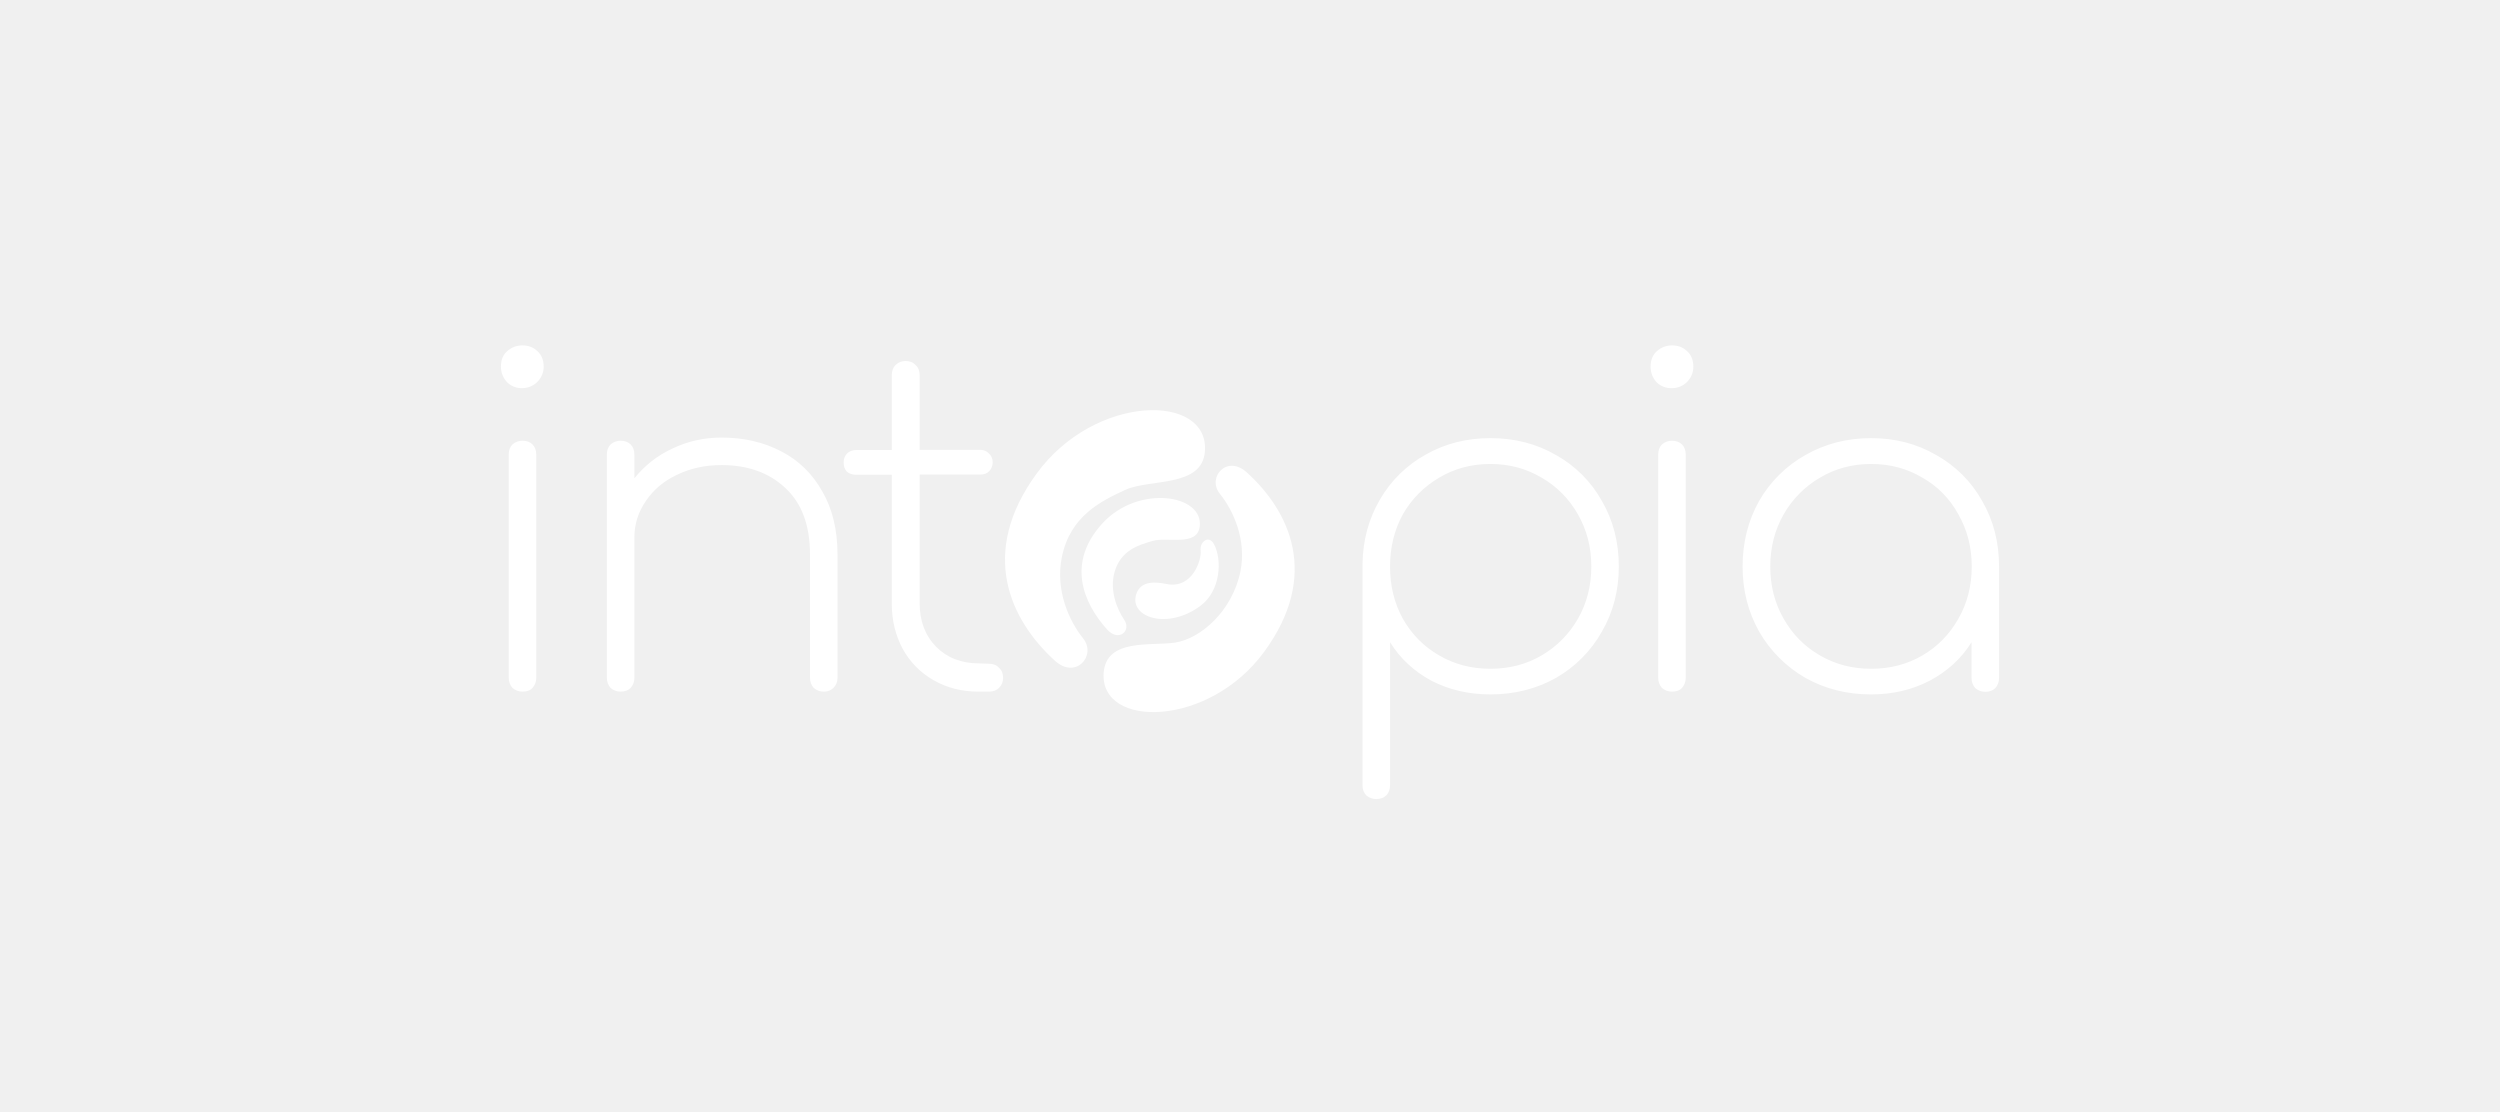
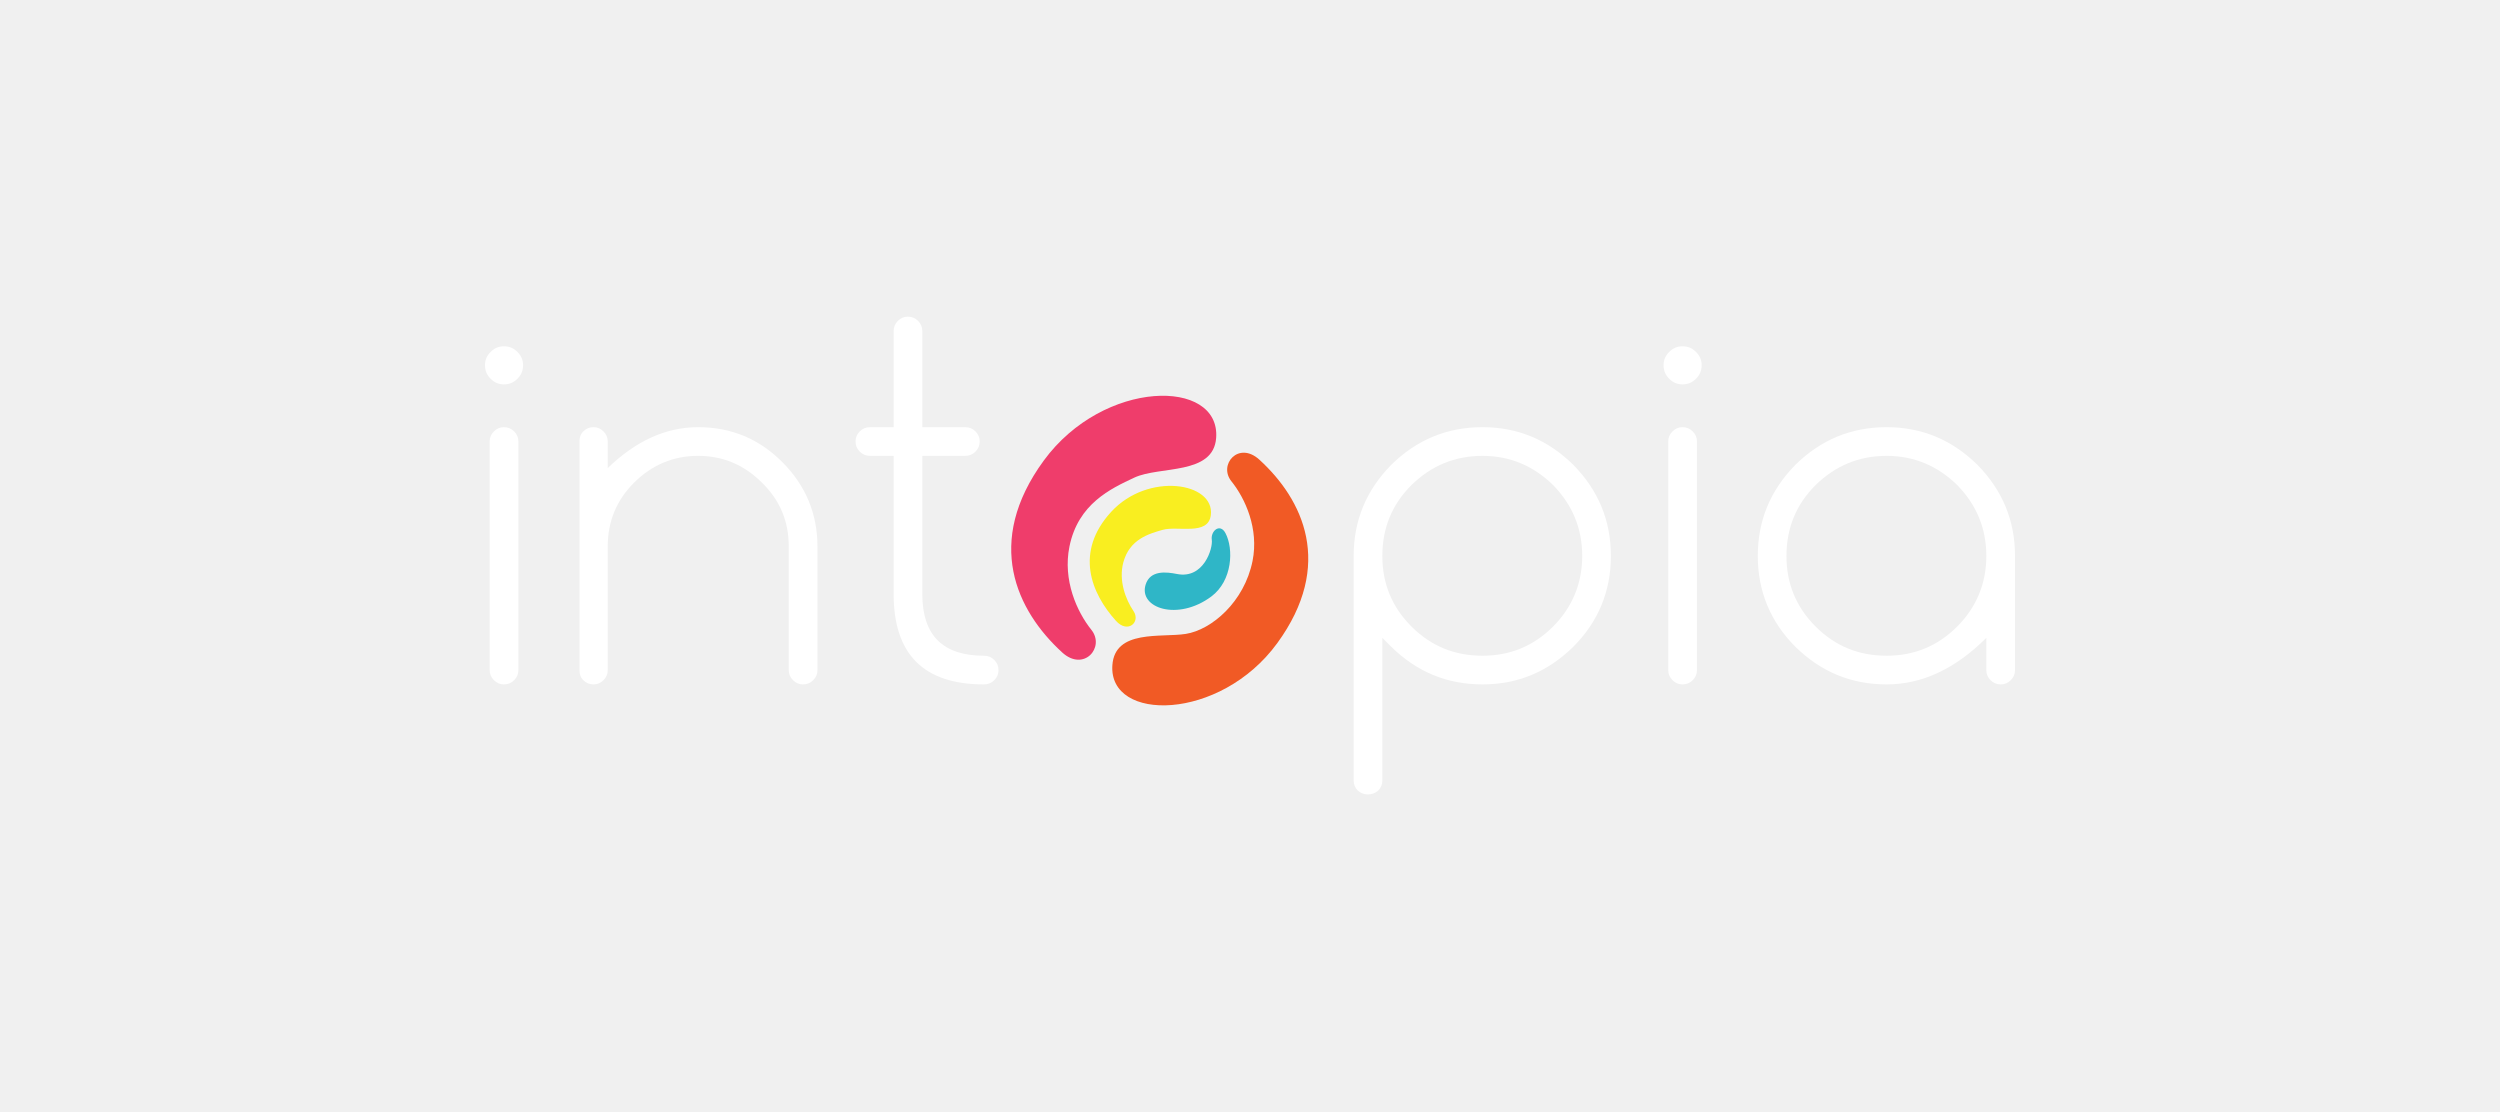
<svg xmlns="http://www.w3.org/2000/svg" viewBox="0 0 450 200" fill-rule="evenodd" clip-rule="evenodd" stroke-linejoin="round" stroke-miterlimit="2">
-   <path d="M216.888 81.205c-.469 6.624-9.936 4.918-14.385 6.992-4.148 1.94-9.869 4.583-11.374 12.11-1.204 5.921 1.305 11.474 3.847 14.619 2.442 3.078-1.338 7.46-5.118 3.98-8.029-7.325-13.75-19.335-3.245-33.686 10.504-14.385 31.01-14.485 30.275-4.015m-18.232 39.943c.435-6.322 8.564-4.817 12.88-5.486 4.549-.703 10.27-5.62 11.741-12.813 1.138-5.653-1.271-10.972-3.713-13.983-2.342-2.91 1.271-7.125 4.884-3.813 7.694 6.991 13.18 18.465 3.145 32.215-10.003 13.749-29.606 13.882-28.937 3.88" fill="#fff" fill-rule="nonzero" />
-   <path d="M215.951 94.787c-.468 3.647-5.854 1.807-8.464 2.576-2.442.703-5.787 1.64-6.89 5.687-.87 3.178.4 6.523 1.772 8.53 1.305 1.94-.97 4.048-3.077 1.74-4.383-4.85-7.327-12.076-.837-19.135 6.457-7.025 18.232-5.185 17.496.602" fill="#fff" fill-rule="nonzero" />
-   <path d="M204.51 106.998c.803-2.61 3.647-2.242 5.486-1.874 4.717.937 6.323-4.516 6.122-5.988-.234-1.539 1.439-2.977 2.409-1.17 1.472 2.776 1.238 8.362-2.476 11.106-5.92 4.382-12.812 2.04-11.54-2.074M94.048 124.493a2.677 2.677 0 01-1.806-.669 2.677 2.677 0 01-.67-1.806v-40.21c0-.77.235-1.372.67-1.807a2.677 2.677 0 011.806-.669c.77 0 1.372.234 1.806.67.435.434.67 1.036.67 1.806v40.21a2.677 2.677 0 01-.67 1.806c-.434.469-1.037.67-1.806.67zm-.067-54.628a3.681 3.681 0 01-2.71-1.07c-.736-.803-1.103-1.74-1.103-2.81 0-1.238.4-2.175 1.17-2.81.77-.67 1.673-1.004 2.71-1.004s1.94.334 2.643 1.003c.77.67 1.17 1.606 1.17 2.81l.001.04a3.86 3.86 0 01-3.84 3.841h-.04zm35.895 8.898c4.014 0 7.594.837 10.738 2.476 3.178 1.64 5.654 4.081 7.427 7.26 1.806 3.144 2.71 6.89 2.71 11.306v22.213c0 .702-.235 1.305-.736 1.806a2.341 2.341 0 01-1.74.67 2.677 2.677 0 01-1.806-.67 2.677 2.677 0 01-.67-1.806V99.805c0-5.218-1.471-9.233-4.449-11.976-2.91-2.743-6.757-4.115-11.474-4.115-2.91 0-5.587.57-7.995 1.74-2.375 1.104-4.249 2.676-5.62 4.717-1.372 1.974-2.074 4.181-2.074 6.59v25.257a2.677 2.677 0 01-.67 1.806c-.434.435-1.036.67-1.806.67a2.677 2.677 0 01-1.806-.67 2.677 2.677 0 01-.67-1.806v-40.21c0-.77.235-1.372.67-1.807a2.677 2.677 0 011.806-.669c.77 0 1.372.234 1.807.67.434.434.669 1.036.669 1.806v4.282c1.873-2.309 4.148-4.115 6.857-5.353 2.71-1.305 5.654-1.974 8.832-1.974zm48.139 40.712c.769 0 1.371.235 1.806.736.502.435.736 1.037.736 1.807 0 .702-.234 1.305-.736 1.806-.435.435-1.037.67-1.806.67h-1.907c-3.011 0-5.72-.703-8.096-2.075-2.375-1.371-4.215-3.245-5.52-5.62-1.304-2.408-1.973-5.152-1.973-8.162V85.454h-6.457c-.669 0-1.204-.2-1.639-.569-.401-.435-.569-1.003-.569-1.639 0-.636.201-1.17.57-1.572a2.273 2.273 0 011.638-.67h6.457v-13.48c0-.77.234-1.372.669-1.807.502-.502 1.104-.736 1.806-.736.77 0 1.372.234 1.807.736.501.435.736 1.037.736 1.806v13.448h10.905c.67 0 1.171.234 1.573.67.434.4.669.903.669 1.572s-.235 1.204-.67 1.639c-.4.401-.903.568-1.572.568h-10.905v23.183c0 3.178 1.003 5.821 2.977 7.828 1.974 1.974 4.55 2.978 7.694 2.978l1.807.066zm90.255-40.611c4.35 0 8.297 1.003 11.809 3.044a21.323 21.323 0 018.263 8.263c2.04 3.512 3.044 7.46 3.044 11.809 0 4.282-1.003 8.196-3.044 11.708a21.955 21.955 0 01-8.263 8.33c-3.512 1.974-7.46 2.977-11.809 2.977-3.914 0-7.46-.836-10.638-2.475-3.144-1.706-5.62-4.015-7.426-6.925v25.759c0 .769-.234 1.371-.67 1.806-.434.435-1.036.67-1.806.67a2.677 2.677 0 01-1.806-.67c-.435-.435-.67-1.037-.67-1.806v-39.876c.068-4.249 1.105-8.096 3.145-11.575 1.966-3.4 4.823-6.2 8.263-8.095 3.48-1.974 7.36-2.944 11.608-2.944zm0 41.515c3.412 0 6.49-.803 9.233-2.409 2.743-1.606 4.918-3.814 6.523-6.59 1.606-2.81 2.41-5.955 2.41-9.4 0-3.48-.804-6.59-2.41-9.4-1.605-2.81-3.78-5.019-6.523-6.59-2.743-1.64-5.82-2.476-9.233-2.476-3.412 0-6.49.836-9.233 2.475a17.869 17.869 0 00-6.523 6.59c-1.539 2.81-2.308 5.955-2.308 9.4 0 3.48.77 6.59 2.308 9.4 1.606 2.81 3.78 5.019 6.523 6.591 2.743 1.606 5.821 2.409 9.233 2.409zm32.684 4.114a2.677 2.677 0 01-1.807-.669 2.677 2.677 0 01-.669-1.806v-40.21c0-.77.234-1.372.67-1.807a2.677 2.677 0 011.806-.669c.769 0 1.371.234 1.806.67.435.434.67 1.036.67 1.806v40.21a2.677 2.677 0 01-.67 1.806c-.435.469-1.037.67-1.806.67zm-.067-54.628a3.681 3.681 0 01-2.71-1.07c-.702-.77-1.07-1.707-1.07-2.81 0-1.205.401-2.142 1.17-2.81.77-.67 1.673-1.004 2.71-1.004s1.94.334 2.643 1.003c.77.67 1.17 1.606 1.17 2.81 0 1.104-.4 2.041-1.17 2.81a3.815 3.815 0 01-2.743 1.07zm35.928 8.999c4.282 0 8.196 1.003 11.708 3.044a21.323 21.323 0 018.263 8.263c2.04 3.512 3.045 7.46 3.045 11.809v20.071a2.677 2.677 0 01-.67 1.807c-.434.435-1.037.669-1.806.669a2.677 2.677 0 01-1.806-.67 2.677 2.677 0 01-.67-1.806v-6.456c-1.806 2.91-4.315 5.219-7.526 6.925-3.145 1.639-6.657 2.475-10.571 2.475-4.35 0-8.297-1.003-11.81-2.977a22.617 22.617 0 01-8.329-8.33c-1.974-3.512-2.977-7.426-2.977-11.708 0-4.35 1.003-8.297 2.977-11.81a21.955 21.955 0 018.33-8.262c3.58-2.04 7.493-3.044 11.842-3.044zm0 41.515c3.412 0 6.49-.803 9.233-2.409 2.743-1.606 4.884-3.814 6.456-6.59 1.606-2.81 2.409-5.955 2.409-9.4 0-3.48-.803-6.59-2.409-9.4-1.538-2.81-3.68-5.019-6.456-6.59-2.743-1.64-5.82-2.476-9.233-2.476-3.412 0-6.49.836-9.233 2.475a17.869 17.869 0 00-6.523 6.59c-1.606 2.81-2.409 5.955-2.409 9.4 0 3.48.803 6.59 2.409 9.4 1.605 2.81 3.78 5.019 6.523 6.591 2.743 1.606 5.82 2.409 9.233 2.409z" fill="#fff" fill-rule="nonzero" />
+   <path d="M218.91,78.8c-0.472,6.784 -10.173,5.032 -14.741,7.174c-4.255,1.996 -10.105,4.698 -11.668,12.401c-1.228,6.058 1.345,11.751 3.945,14.993c2.519,3.14 -1.358,7.634 -5.255,4.069c-8.223,-7.521 -14.086,-19.808 -3.311,-34.535c10.775,-14.728 31.777,-14.839 31.03,-4.102Z" style="fill:#ef3d6b;fill-rule:nonzero;" />
+   <path d="M200.226,119.746c0.441,-6.491 8.765,-4.944 13.207,-5.642c4.652,-0.73 10.543,-5.757 12.025,-13.129c1.165,-5.798 -1.307,-11.239 -3.799,-14.337c-2.415,-2.999 1.286,-7.305 5.02,-3.901c7.88,7.181 13.51,18.926 3.226,33.033c-10.284,14.107 -30.375,14.249 -29.679,3.976Z" style="fill:#f15a25;fill-rule:nonzero;" />
+   <path d="M217.949,92.74c-0.473,3.75 -5.991,1.863 -8.677,2.634c-2.503,0.718 -5.943,1.683 -7.07,5.845c-0.887,3.274 0.42,6.699 1.817,8.755c1.352,1.992 -1.008,4.142 -3.14,1.785c-4.496,-4.976 -7.495,-12.396 -0.868,-19.626c6.627,-7.23 18.688,-5.328 17.938,0.607Z" style="fill:#f9ee20;fill-rule:nonzero;" />
+   <path d="M206.211,105.238c0.824,-2.659 3.746,-2.298 5.637,-1.921c4.824,0.962 6.499,-4.628 6.275,-6.148c-0.235,-1.59 1.477,-3.064 2.461,-1.205c1.499,2.831 1.269,8.561 -2.542,11.403c-6.051,4.513 -13.136,2.08 -11.831,-2.129Z" style="fill:#2fb6c7;fill-rule:nonzero;" />
+   <path d="M93.138,63.348c-0.678,-0.677 -1.439,-1.015 -2.455,-1.015c-0.931,-0 -1.693,0.338 -2.37,1.015c-0.677,0.677 -1.016,1.439 -1.016,2.37c0,1.016 0.339,1.778 1.016,2.455c0.677,0.677 1.439,1.016 2.37,1.016c1.016,-0 1.777,-0.339 2.455,-1.016c0.677,-0.677 1.015,-1.439 1.015,-2.455c0,-0.931 -0.338,-1.693 -1.015,-2.37Zm-4.994,57.306c-0,0.677 0.254,1.269 0.761,1.777c0.508,0.508 1.101,0.762 1.778,0.762c0.762,-0 1.354,-0.254 1.862,-0.762c0.508,-0.508 0.762,-1.1 0.762,-1.777l-0,-41.223c-0,-0.677 -0.254,-1.27 -0.762,-1.778c-0.508,-0.507 -1.1,-0.761 -1.862,-0.761c-0.677,-0 -1.27,0.254 -1.778,0.761c-0.507,0.508 -0.761,1.101 -0.761,1.778l-0,41.223Z" style="fill:#fff;fill-rule:nonzero;" />
+   <path d="M104.311,120.654c-0,0.677 0.169,1.269 0.677,1.777c0.508,0.508 1.101,0.762 1.862,0.762c0.678,-0 1.27,-0.254 1.778,-0.762c0.508,-0.508 0.762,-1.1 0.762,-1.777l-0,-22.262c-0,-4.571 1.608,-8.38 4.74,-11.512c3.216,-3.217 7.11,-4.825 11.512,-4.825c4.486,-0 8.295,1.608 11.512,4.825c3.216,3.132 4.824,6.941 4.824,11.512l0,22.262c0,0.677 0.254,1.269 0.762,1.777c0.508,0.508 1.101,0.762 1.778,0.762c0.762,-0 1.354,-0.254 1.862,-0.762c0.508,-0.508 0.762,-1.1 0.762,-1.777l-0,-22.262c-0,-5.925 -2.117,-11.004 -6.349,-15.237c-4.147,-4.147 -9.141,-6.263 -15.151,-6.263c-5.756,-0 -11.174,2.454 -16.252,7.364l-0,-4.825c-0,-0.677 -0.254,-1.27 -0.762,-1.778c-0.508,-0.507 -1.1,-0.761 -1.778,-0.761c-0.761,-0 -1.354,0.254 -1.862,0.761c-0.508,0.508 -0.677,1.101 -0.677,1.778l-0,41.223Z" style="fill:#fff;fill-rule:nonzero;" />
+   <path d="M166.018,106.941l-0,-24.886l7.703,-0c0.761,-0 1.354,-0.254 1.862,-0.762c0.508,-0.508 0.761,-1.1 0.761,-1.862c0,-0.677 -0.253,-1.27 -0.761,-1.778c-0.508,-0.507 -1.101,-0.761 -1.862,-0.761l-7.703,-0l-0,-17.268c-0,-0.762 -0.254,-1.355 -0.762,-1.862c-0.508,-0.508 -1.1,-0.762 -1.862,-0.762c-0.677,-0 -1.27,0.254 -1.778,0.762c-0.508,0.507 -0.761,1.1 -0.761,1.862l-0,17.268l-4.233,-0c-0.762,-0 -1.354,0.254 -1.862,0.761c-0.508,0.508 -0.762,1.101 -0.762,1.778c0,0.762 0.254,1.354 0.762,1.862c0.508,0.508 1.1,0.762 1.862,0.762l4.233,-0l-0,24.886c-0,10.835 5.417,16.252 16.251,16.252c0.762,-0 1.355,-0.254 1.862,-0.762c0.509,-0.508 0.762,-1.1 0.762,-1.777c0,-0.762 -0.253,-1.355 -0.762,-1.862c-0.507,-0.508 -1.1,-0.762 -1.862,-0.762c-7.364,-0 -11.088,-3.64 -11.088,-11.089Z" style="fill:#fff;fill-rule:nonzero;" />
+   <path d="M254.07,87.303c3.555,-3.471 7.788,-5.248 12.782,-5.248c4.909,-0 9.141,1.777 12.697,5.248c3.47,3.555 5.248,7.788 5.248,12.782c-0,4.909 -1.778,9.226 -5.248,12.697c-3.556,3.555 -7.788,5.248 -12.697,5.248c-4.994,-0 -9.227,-1.693 -12.782,-5.248c-3.555,-3.556 -5.248,-7.788 -5.248,-12.697c0,-4.994 1.693,-9.227 5.248,-12.782Zm-5.248,27.51l1.608,1.608c4.571,4.487 9.989,6.772 16.422,6.772c6.348,-0 11.765,-2.285 16.336,-6.772c4.487,-4.486 6.772,-9.988 6.772,-16.336c-0,-6.433 -2.285,-11.851 -6.772,-16.422c-4.571,-4.486 -9.988,-6.771 -16.336,-6.771c-6.433,-0 -11.851,2.285 -16.422,6.771c-4.486,4.571 -6.771,9.989 -6.771,16.422l-0,40.376c-0,0.762 0.254,1.354 0.762,1.862c0.507,0.423 1.1,0.677 1.777,0.677c0.762,0 1.354,-0.254 1.862,-0.677c0.508,-0.508 0.762,-1.1 0.762,-1.862l0,-25.648Z" style="fill:#fff;fill-rule:nonzero;" />
+   <path d="M305.281,63.348c-0.677,-0.677 -1.439,-1.015 -2.454,-1.015c-0.932,-0 -1.693,0.338 -2.371,1.015c-0.677,0.677 -1.015,1.439 -1.015,2.37c-0,1.016 0.338,1.778 1.015,2.455c0.678,0.677 1.439,1.016 2.371,1.016c1.015,-0 1.777,-0.339 2.454,-1.016c0.677,-0.677 1.016,-1.439 1.016,-2.455c0,-0.931 -0.339,-1.693 -1.016,-2.37Zm-4.994,57.306c0,0.677 0.254,1.269 0.762,1.777c0.508,0.508 1.1,0.762 1.778,0.762c0.761,-0 1.354,-0.254 1.862,-0.762c0.508,-0.508 0.762,-1.1 0.762,-1.777l-0,-41.223c-0,-0.677 -0.254,-1.27 -0.762,-1.778c-0.508,-0.507 -1.101,-0.761 -1.862,-0.761c-0.678,-0 -1.27,0.254 -1.778,0.761c-0.508,0.508 -0.762,1.101 -0.762,1.778l0,41.223Z" style="fill:#fff;fill-rule:nonzero;" />
+   <path d="M352.291,87.303c3.471,3.555 5.248,7.788 5.248,12.782c0,4.909 -1.777,9.226 -5.248,12.697c-3.555,3.555 -7.787,5.248 -12.697,5.248c-4.994,-0 -9.226,-1.693 -12.781,-5.248c-3.555,-3.556 -5.248,-7.788 -5.248,-12.697c0,-4.994 1.693,-9.227 5.248,-12.782c3.555,-3.471 7.787,-5.248 12.781,-5.248c4.91,-0 9.142,1.777 12.697,5.248Zm5.248,33.351c0,0.677 0.254,1.269 0.762,1.777c0.508,0.508 1.101,0.762 1.863,0.762c0.676,-0 1.269,-0.254 1.777,-0.762c0.508,-0.508 0.762,-1.1 0.762,-1.777l-0,-20.569c-0,-6.433 -2.286,-11.851 -6.772,-16.422c-4.571,-4.486 -9.988,-6.771 -16.337,-6.771c-6.433,-0 -11.85,2.285 -16.421,6.771c-4.486,4.571 -6.771,9.989 -6.771,16.422c-0,6.348 2.285,11.85 6.771,16.336c4.571,4.487 9.988,6.772 16.421,6.772c6.349,-0 12.359,-2.793 17.945,-8.38l0,5.841Z" style="fill:#fff;fill-rule:nonzero;" />
</svg>
